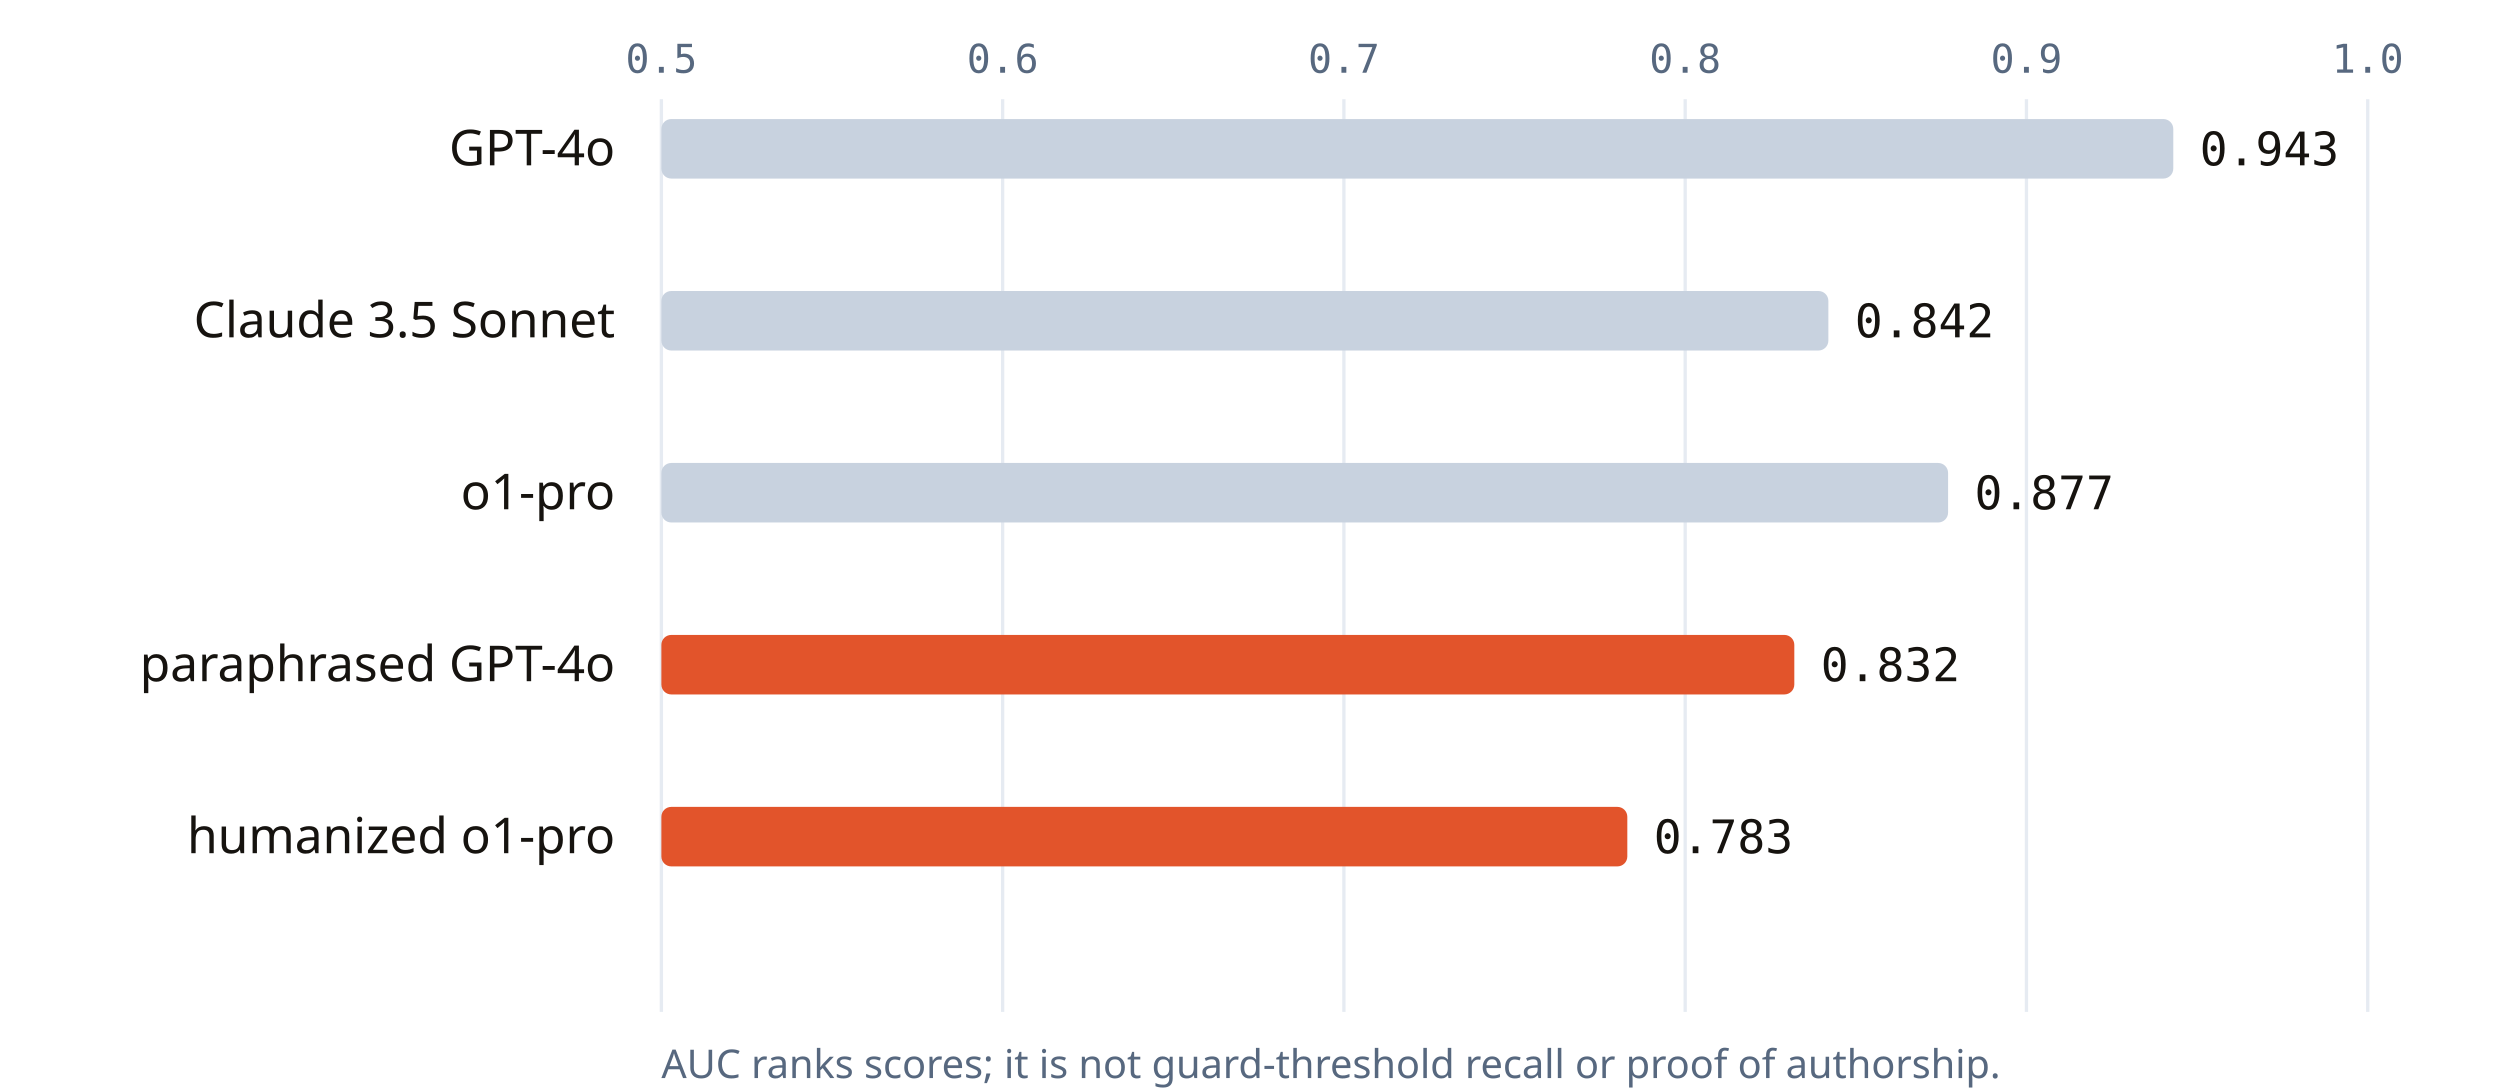
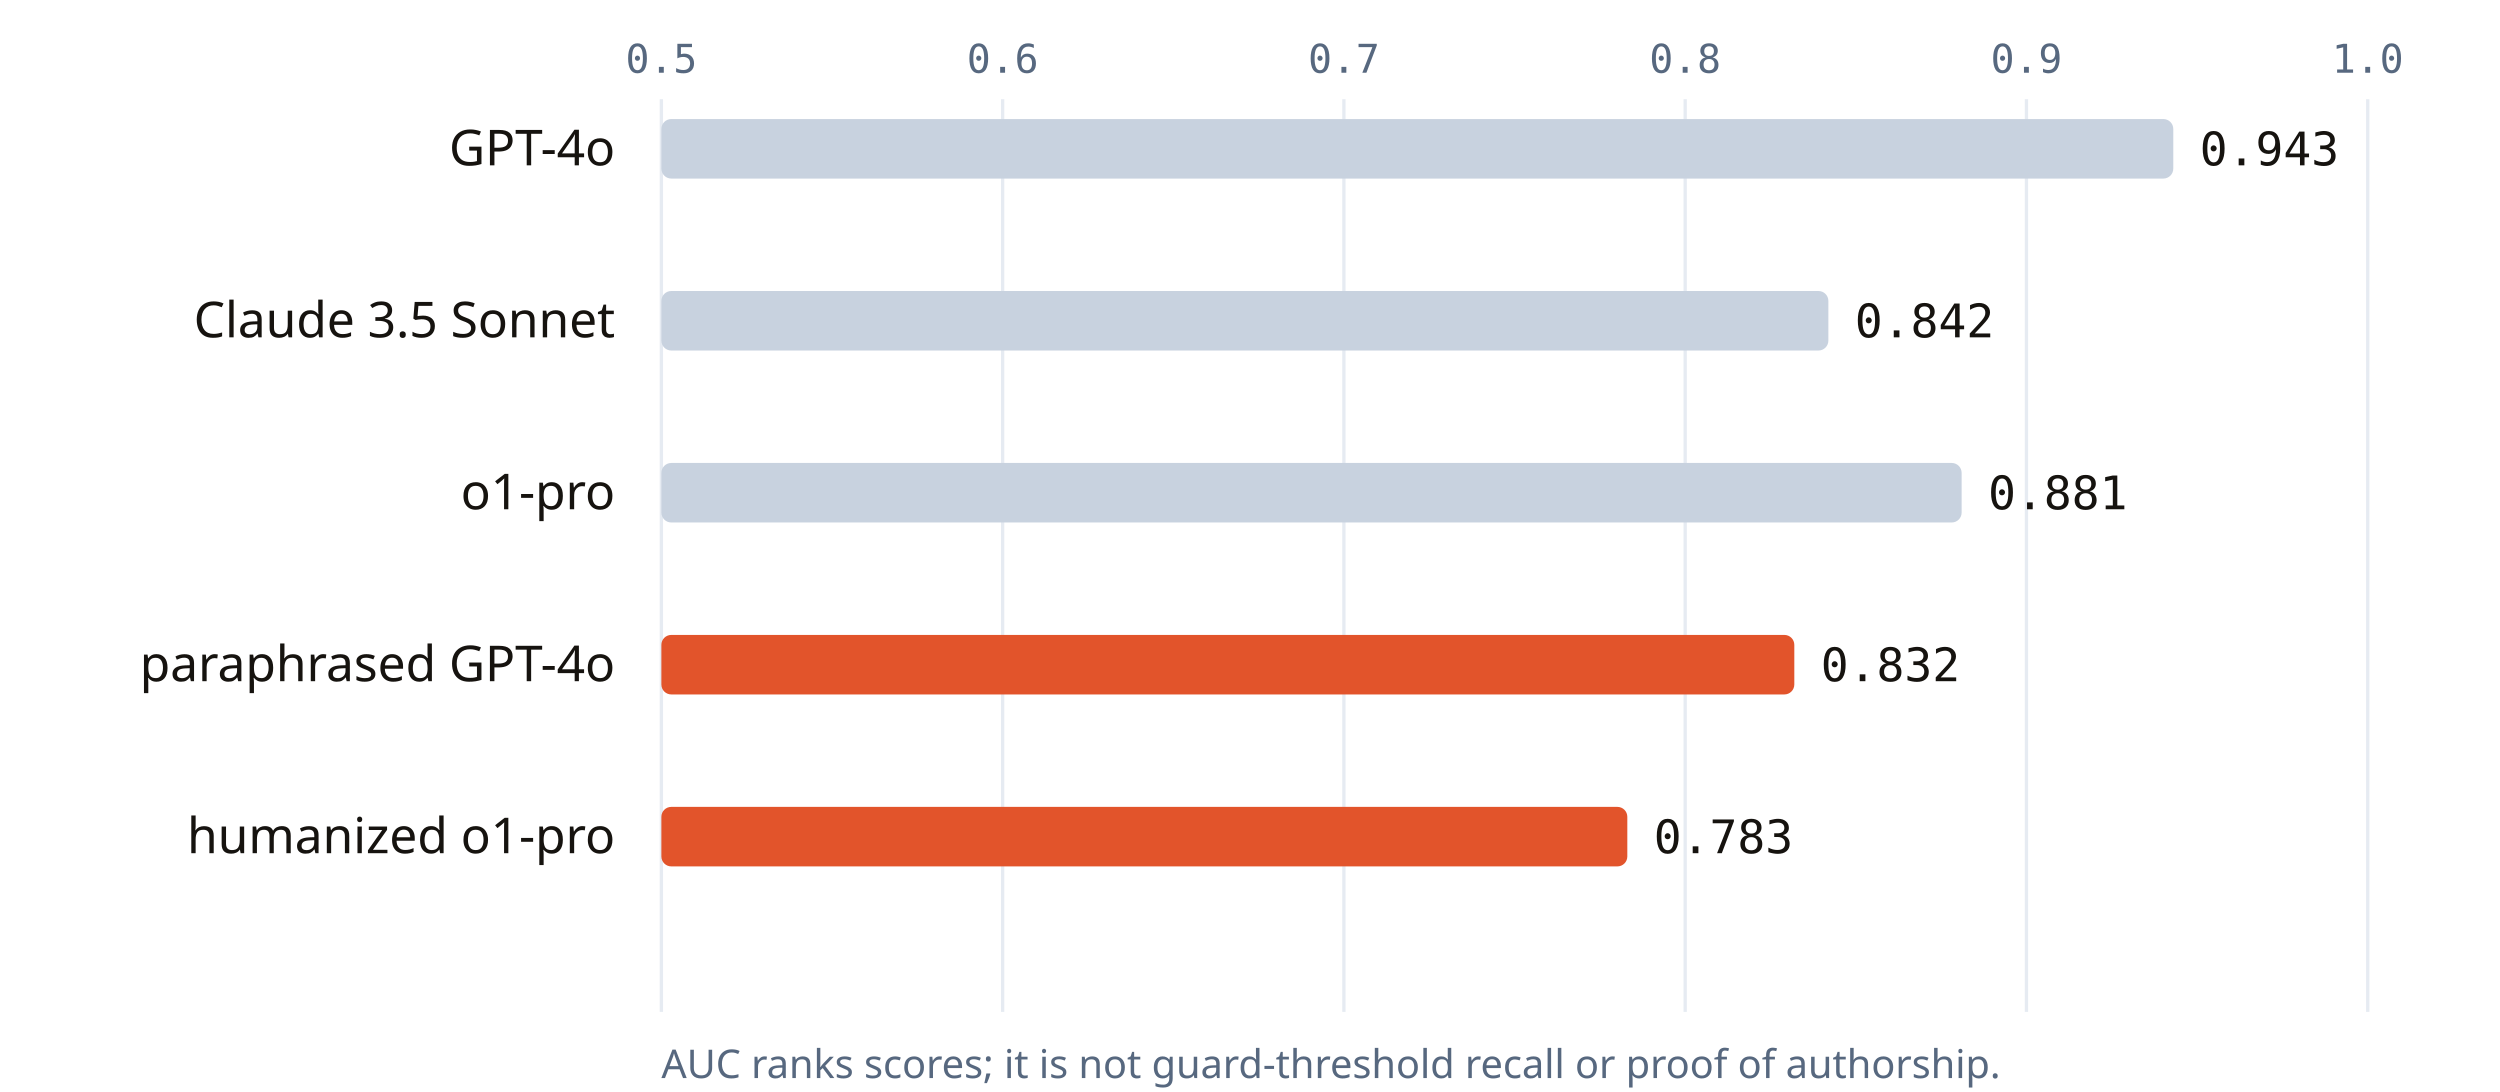
- <svg xmlns="http://www.w3.org/2000/svg" viewBox="0 0 756 330" width="756" height="330" role="img" aria-label="Public matched benchmark ROC-AUC. GPT-4o 0.943, Claude 3.5 Sonnet 0.842, o1-pro 0.877, paraphrased GPT-4o 0.832, humanized o1-pro 0.783.">
+ <svg xmlns="http://www.w3.org/2000/svg" viewBox="0 0 756 330" width="756" height="330" role="img" aria-label="Public matched benchmark ROC-AUC. GPT-4o 0.943, Claude 3.5 Sonnet 0.842, o1-pro 0.881, paraphrased GPT-4o 0.832, humanized o1-pro 0.783.">
  <style>text{font-family:ui-sans-serif,system-ui,"Segoe UI",sans-serif}.n{font-family:ui-monospace,Menlo,Consolas,monospace}</style>
  <line x1="200.0" y1="30" x2="200.0" y2="306" stroke="#e6ebf2" stroke-width="1" />
  <text x="200.0" y="22" fill="#57687f" font-size="12" text-anchor="middle" class="n">0.5</text>
  <line x1="303.2" y1="30" x2="303.2" y2="306" stroke="#e6ebf2" stroke-width="1" />
  <text x="303.2" y="22" fill="#57687f" font-size="12" text-anchor="middle" class="n">0.6</text>
  <line x1="406.4" y1="30" x2="406.4" y2="306" stroke="#e6ebf2" stroke-width="1" />
  <text x="406.4" y="22" fill="#57687f" font-size="12" text-anchor="middle" class="n">0.7</text>
  <line x1="509.6" y1="30" x2="509.6" y2="306" stroke="#e6ebf2" stroke-width="1" />
  <text x="509.6" y="22" fill="#57687f" font-size="12" text-anchor="middle" class="n">0.8</text>
  <line x1="612.8" y1="30" x2="612.8" y2="306" stroke="#e6ebf2" stroke-width="1" />
  <text x="612.8" y="22" fill="#57687f" font-size="12" text-anchor="middle" class="n">0.9</text>
  <line x1="716.0" y1="30" x2="716.0" y2="306" stroke="#e6ebf2" stroke-width="1" />
  <text x="716.0" y="22" fill="#57687f" font-size="12" text-anchor="middle" class="n">1.0</text>
  <text x="186" y="50" fill="#16130F" font-size="15" text-anchor="end">GPT-4o</text>
  <rect x="200" y="36" width="457.2" height="18" rx="3" fill="#c8d2df" />
  <text x="665.2" y="50" fill="#16130F" font-size="14" class="n">0.943</text>
  <text x="186" y="102" fill="#16130F" font-size="15" text-anchor="end">Claude 3.5 Sonnet</text>
  <rect x="200" y="88" width="352.9" height="18" rx="3" fill="#c8d2df" />
  <text x="560.9" y="102" fill="#16130F" font-size="14" class="n">0.842</text>
  <text x="186" y="154" fill="#16130F" font-size="15" text-anchor="end">o1-pro</text>
-   <rect x="200" y="140" width="389.1" height="18" rx="3" fill="#c8d2df" />
-   <text x="597.1" y="154" fill="#16130F" font-size="14" class="n">0.877</text>
+   <rect x="200" y="140" width="393.2" height="18" rx="3" fill="#c8d2df" />
+   <text x="601.2" y="154" fill="#16130F" font-size="14" class="n">0.881</text>
  <text x="186" y="206" fill="#16130F" font-size="15" text-anchor="end">paraphrased GPT-4o</text>
  <rect x="200" y="192" width="342.6" height="18" rx="3" fill="#E2542B" />
  <text x="550.6" y="206" fill="#16130F" font-size="14" class="n">0.832</text>
  <text x="186" y="258" fill="#16130F" font-size="15" text-anchor="end">humanized o1-pro</text>
  <rect x="200" y="244" width="292.1" height="18" rx="3" fill="#E2542B" />
  <text x="500.1" y="258" fill="#16130F" font-size="14" class="n">0.783</text>
  <text x="200" y="326" fill="#57687f" font-size="12">AUC ranks scores; it is not guard-threshold recall or proof of authorship.</text>
</svg>
